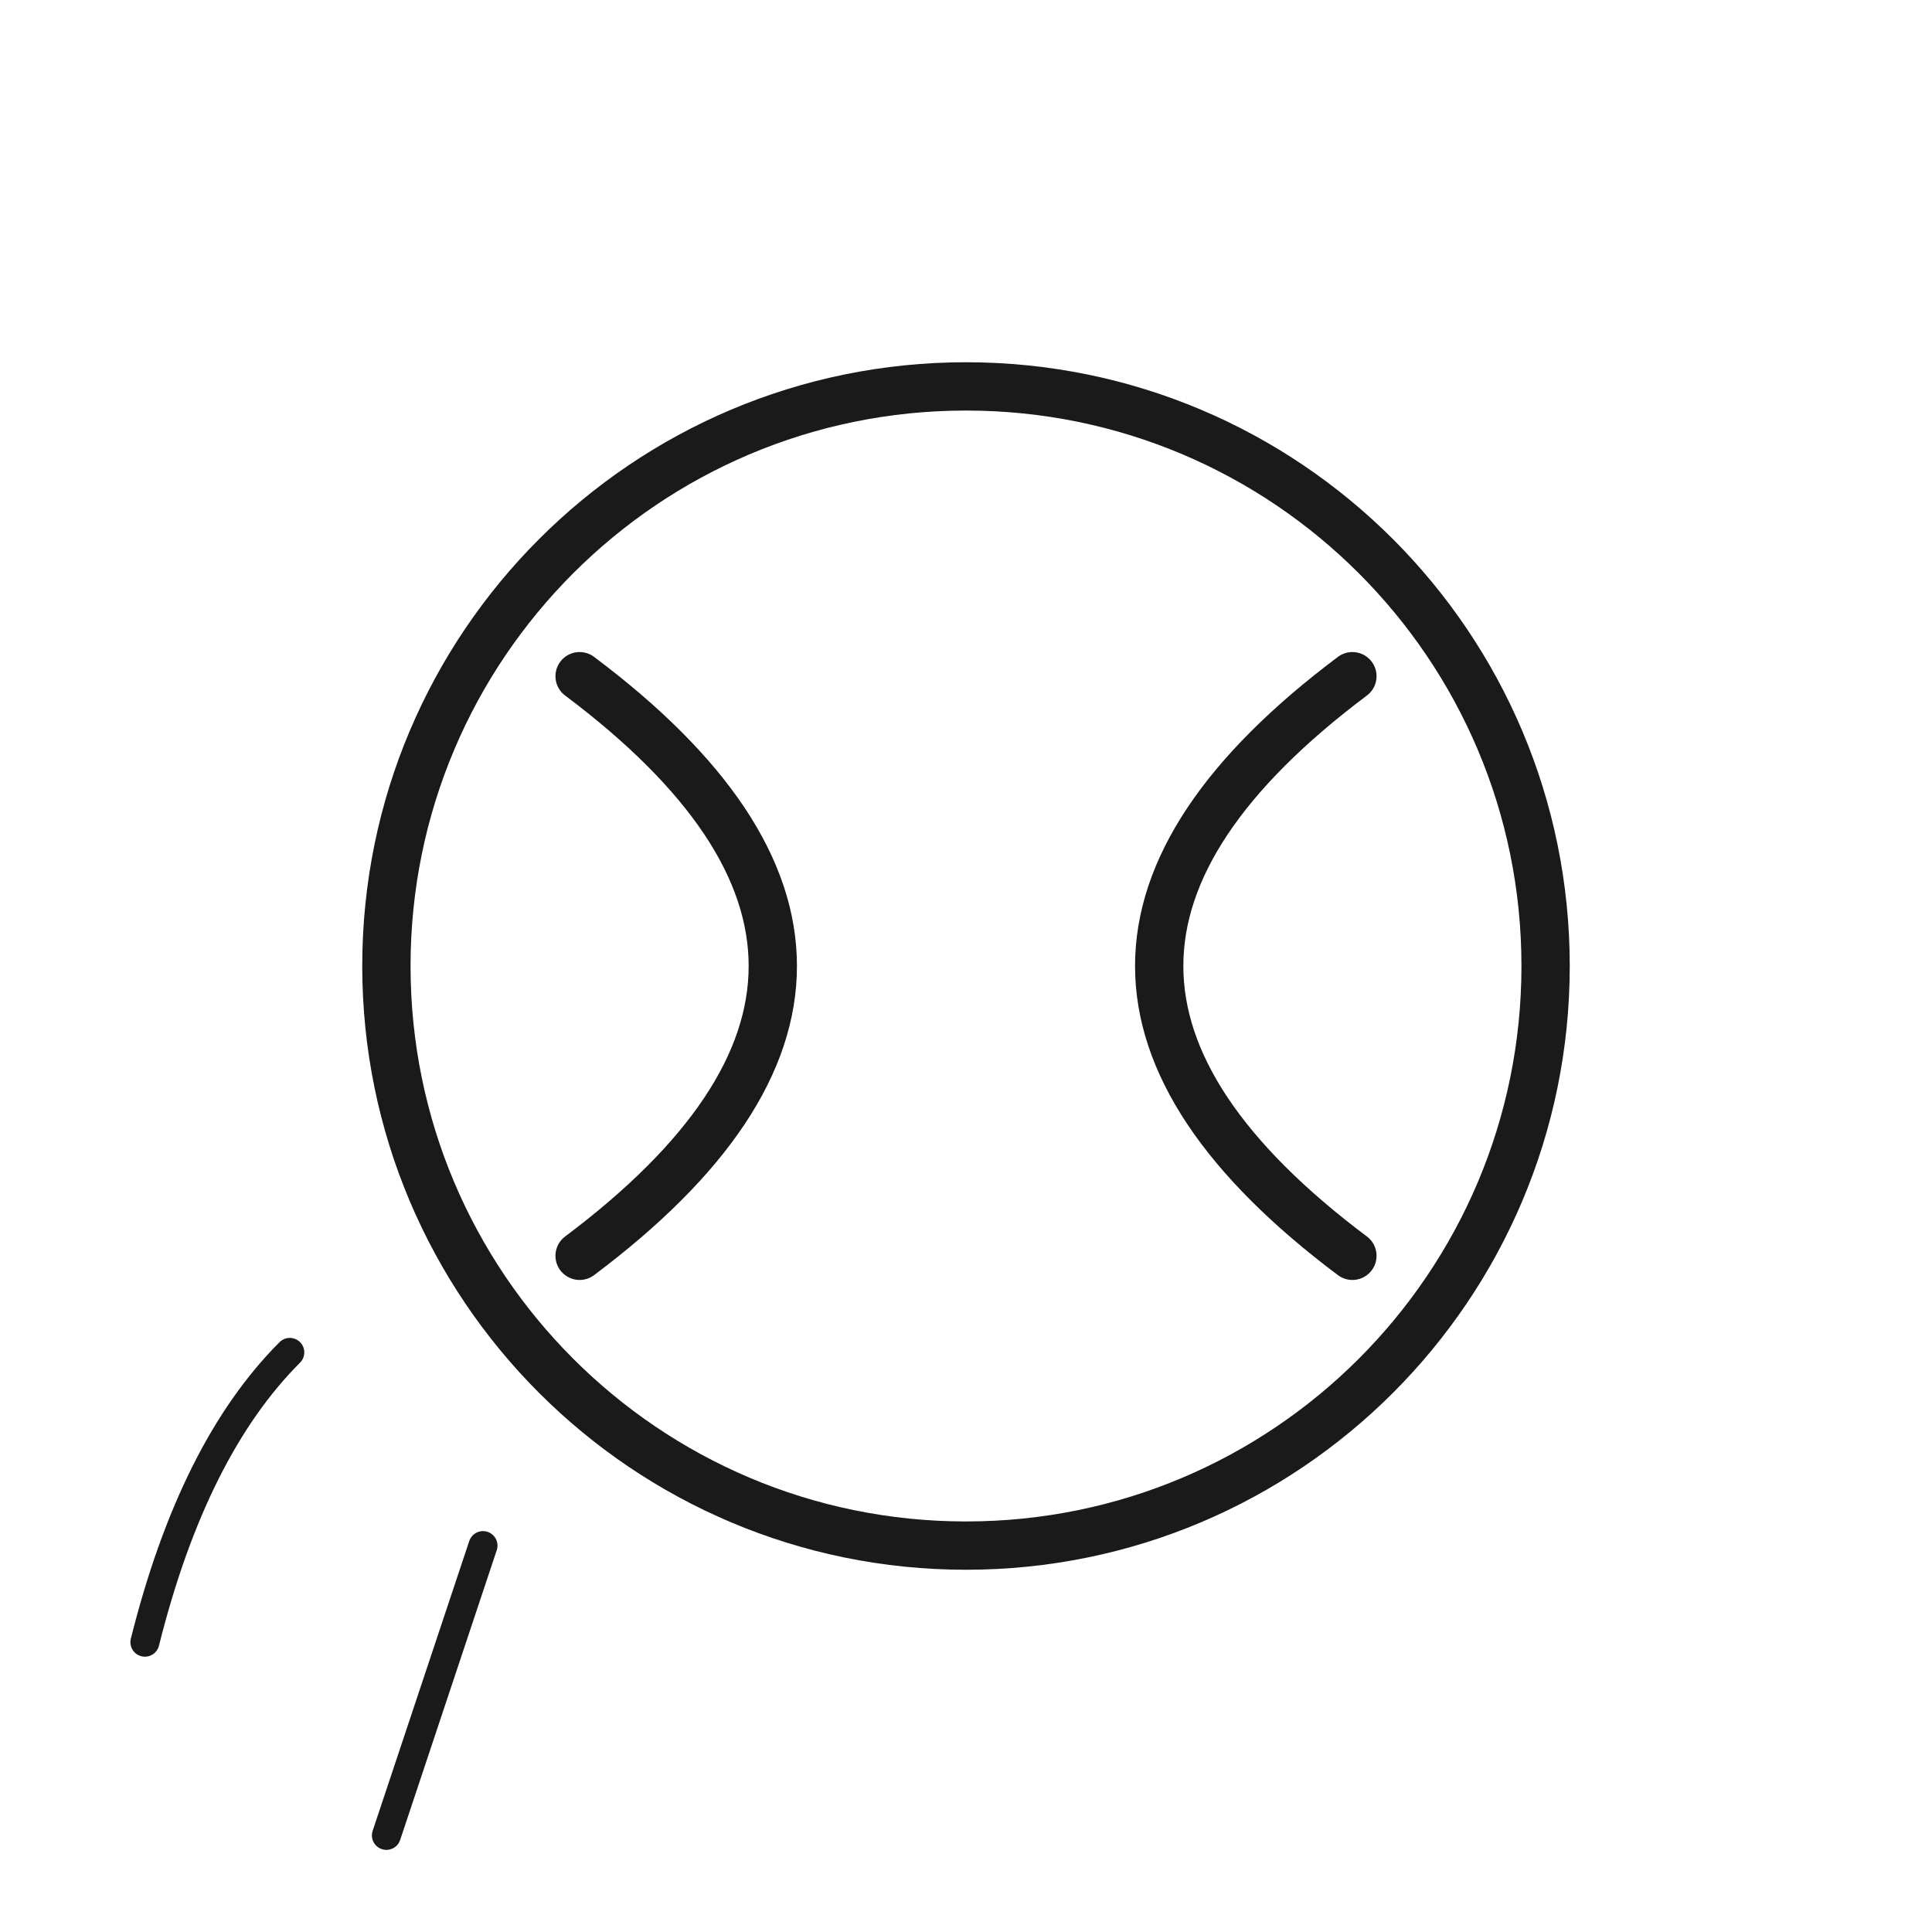
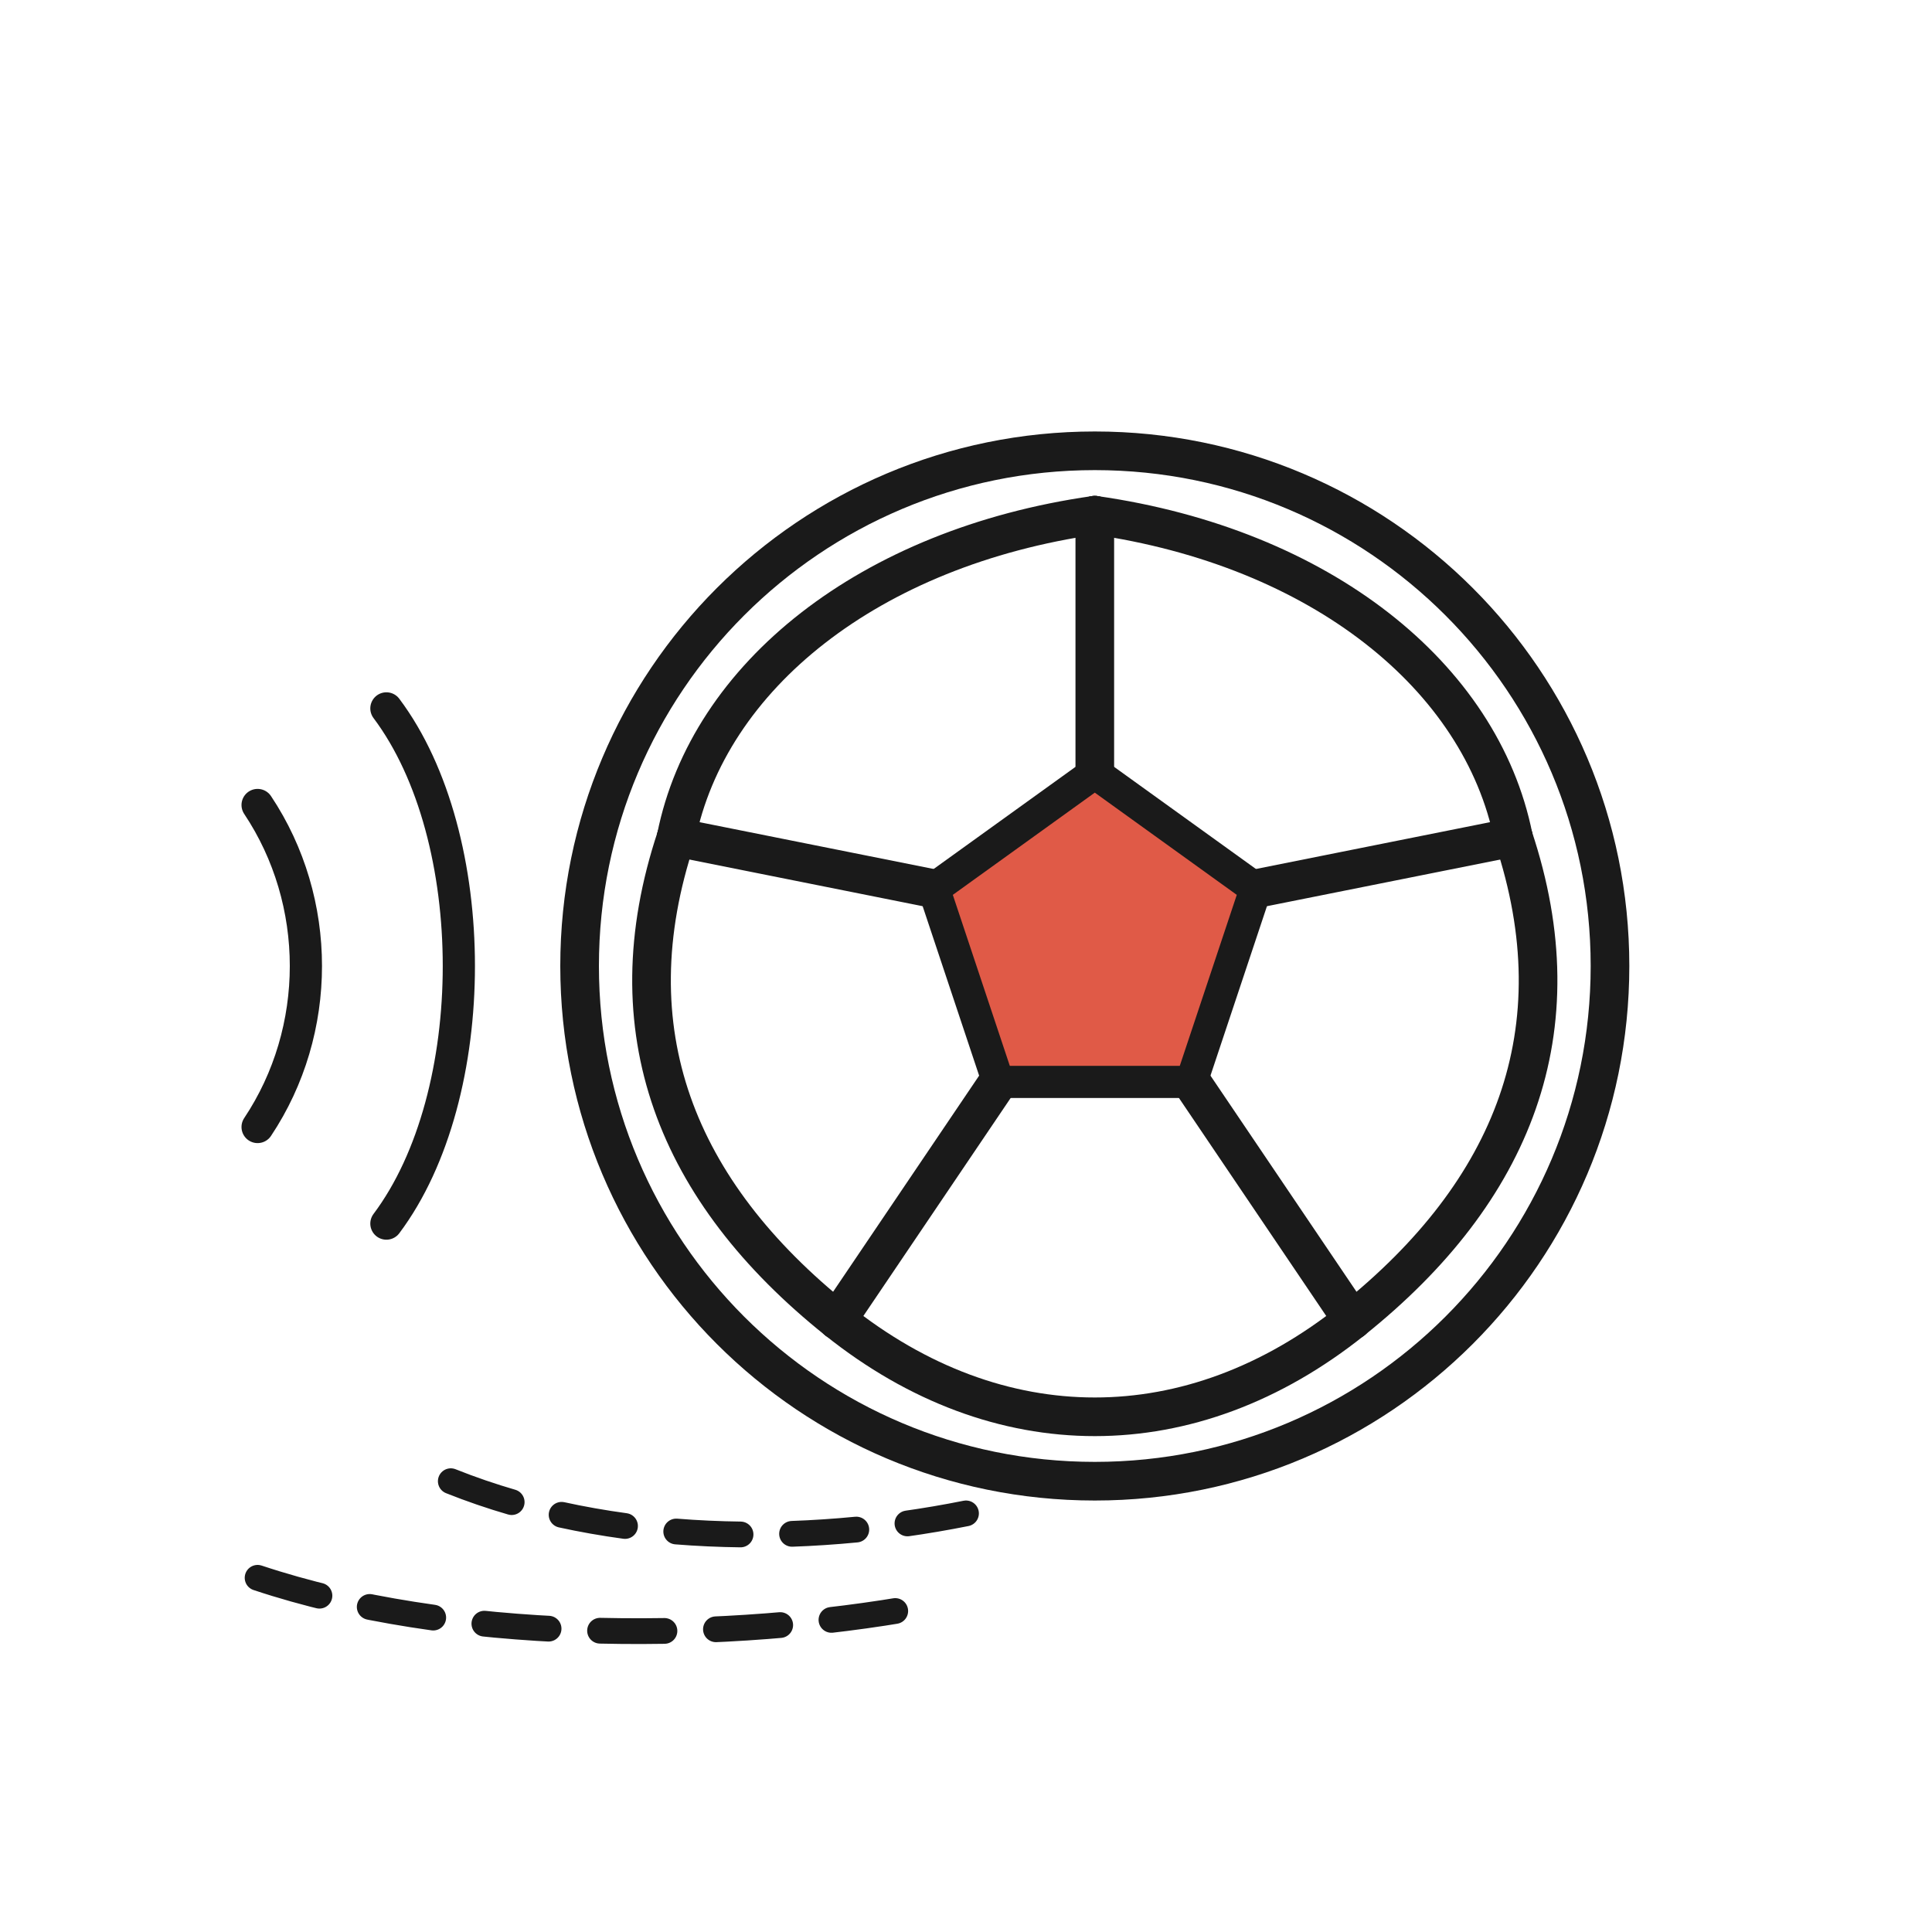
- <svg xmlns="http://www.w3.org/2000/svg" viewBox="0 0 200 200" width="100%" height="100%">
-   <g id="ball" stroke="#1A1A1A" stroke-width="5" stroke-linecap="round" stroke-linejoin="round" fill="none">
-     <circle cx="100" cy="100" r="60" />
-     <path d="M 60 70 Q 100 100 60 130" />
-     <path d="M 140 70 Q 100 100 140 130" />
-     <path d="M 30 140 Q 20 150 15 170" stroke-width="3" />
-     <path d="M 50 160 Q 45 175 40 190" stroke-width="3" />
+ <svg xmlns="http://www.w3.org/2000/svg" viewBox="0 0 300 300" width="100%" height="100%">
+   <g id="ball" stroke="#1A1A1A" stroke-width="6" stroke-linecap="round" stroke-linejoin="round" fill="none">
+     <circle cx="170" cy="150" r="80" />
+     <polygon points="170,120 195,138 185,168 155,168 145,138" stroke="#1A1A1A" stroke-width="5" fill="#E05A47" />
+     <path d="M 170 120 L 170 80" />
+     <path d="M 195 138 L 235 130" />
+     <path d="M 185 168 L 210 205" />
+     <path d="M 155 168 L 130 205" />
+     <path d="M 145 138 L 105 130" />
+     <path d="M 170 80 C 205 85, 230 105, 235 130" />
+     <path d="M 235 130 C 245 160, 235 185, 210 205" />
+     <path d="M 210 205 C 185 225, 155 225, 130 205" />
+     <path d="M 130 205 C 105 185, 95 160, 105 130" />
+     <path d="M 105 130 C 110 105, 135 85, 170 80" />
+     <path d="M 60 110 C 75 130, 75 170, 60 190" stroke-width="5" />
+     <path d="M 40 125 C 50 140, 50 160, 40 175" stroke-width="5" />
+     <path d="M 70 230 C 95 240, 125 240, 150 235" stroke-width="4" stroke-dasharray="10 8" />
+     <path d="M 40 245 C 70 255, 110 255, 140 250" stroke-width="4" stroke-dasharray="10 8" />
  </g>
</svg>
